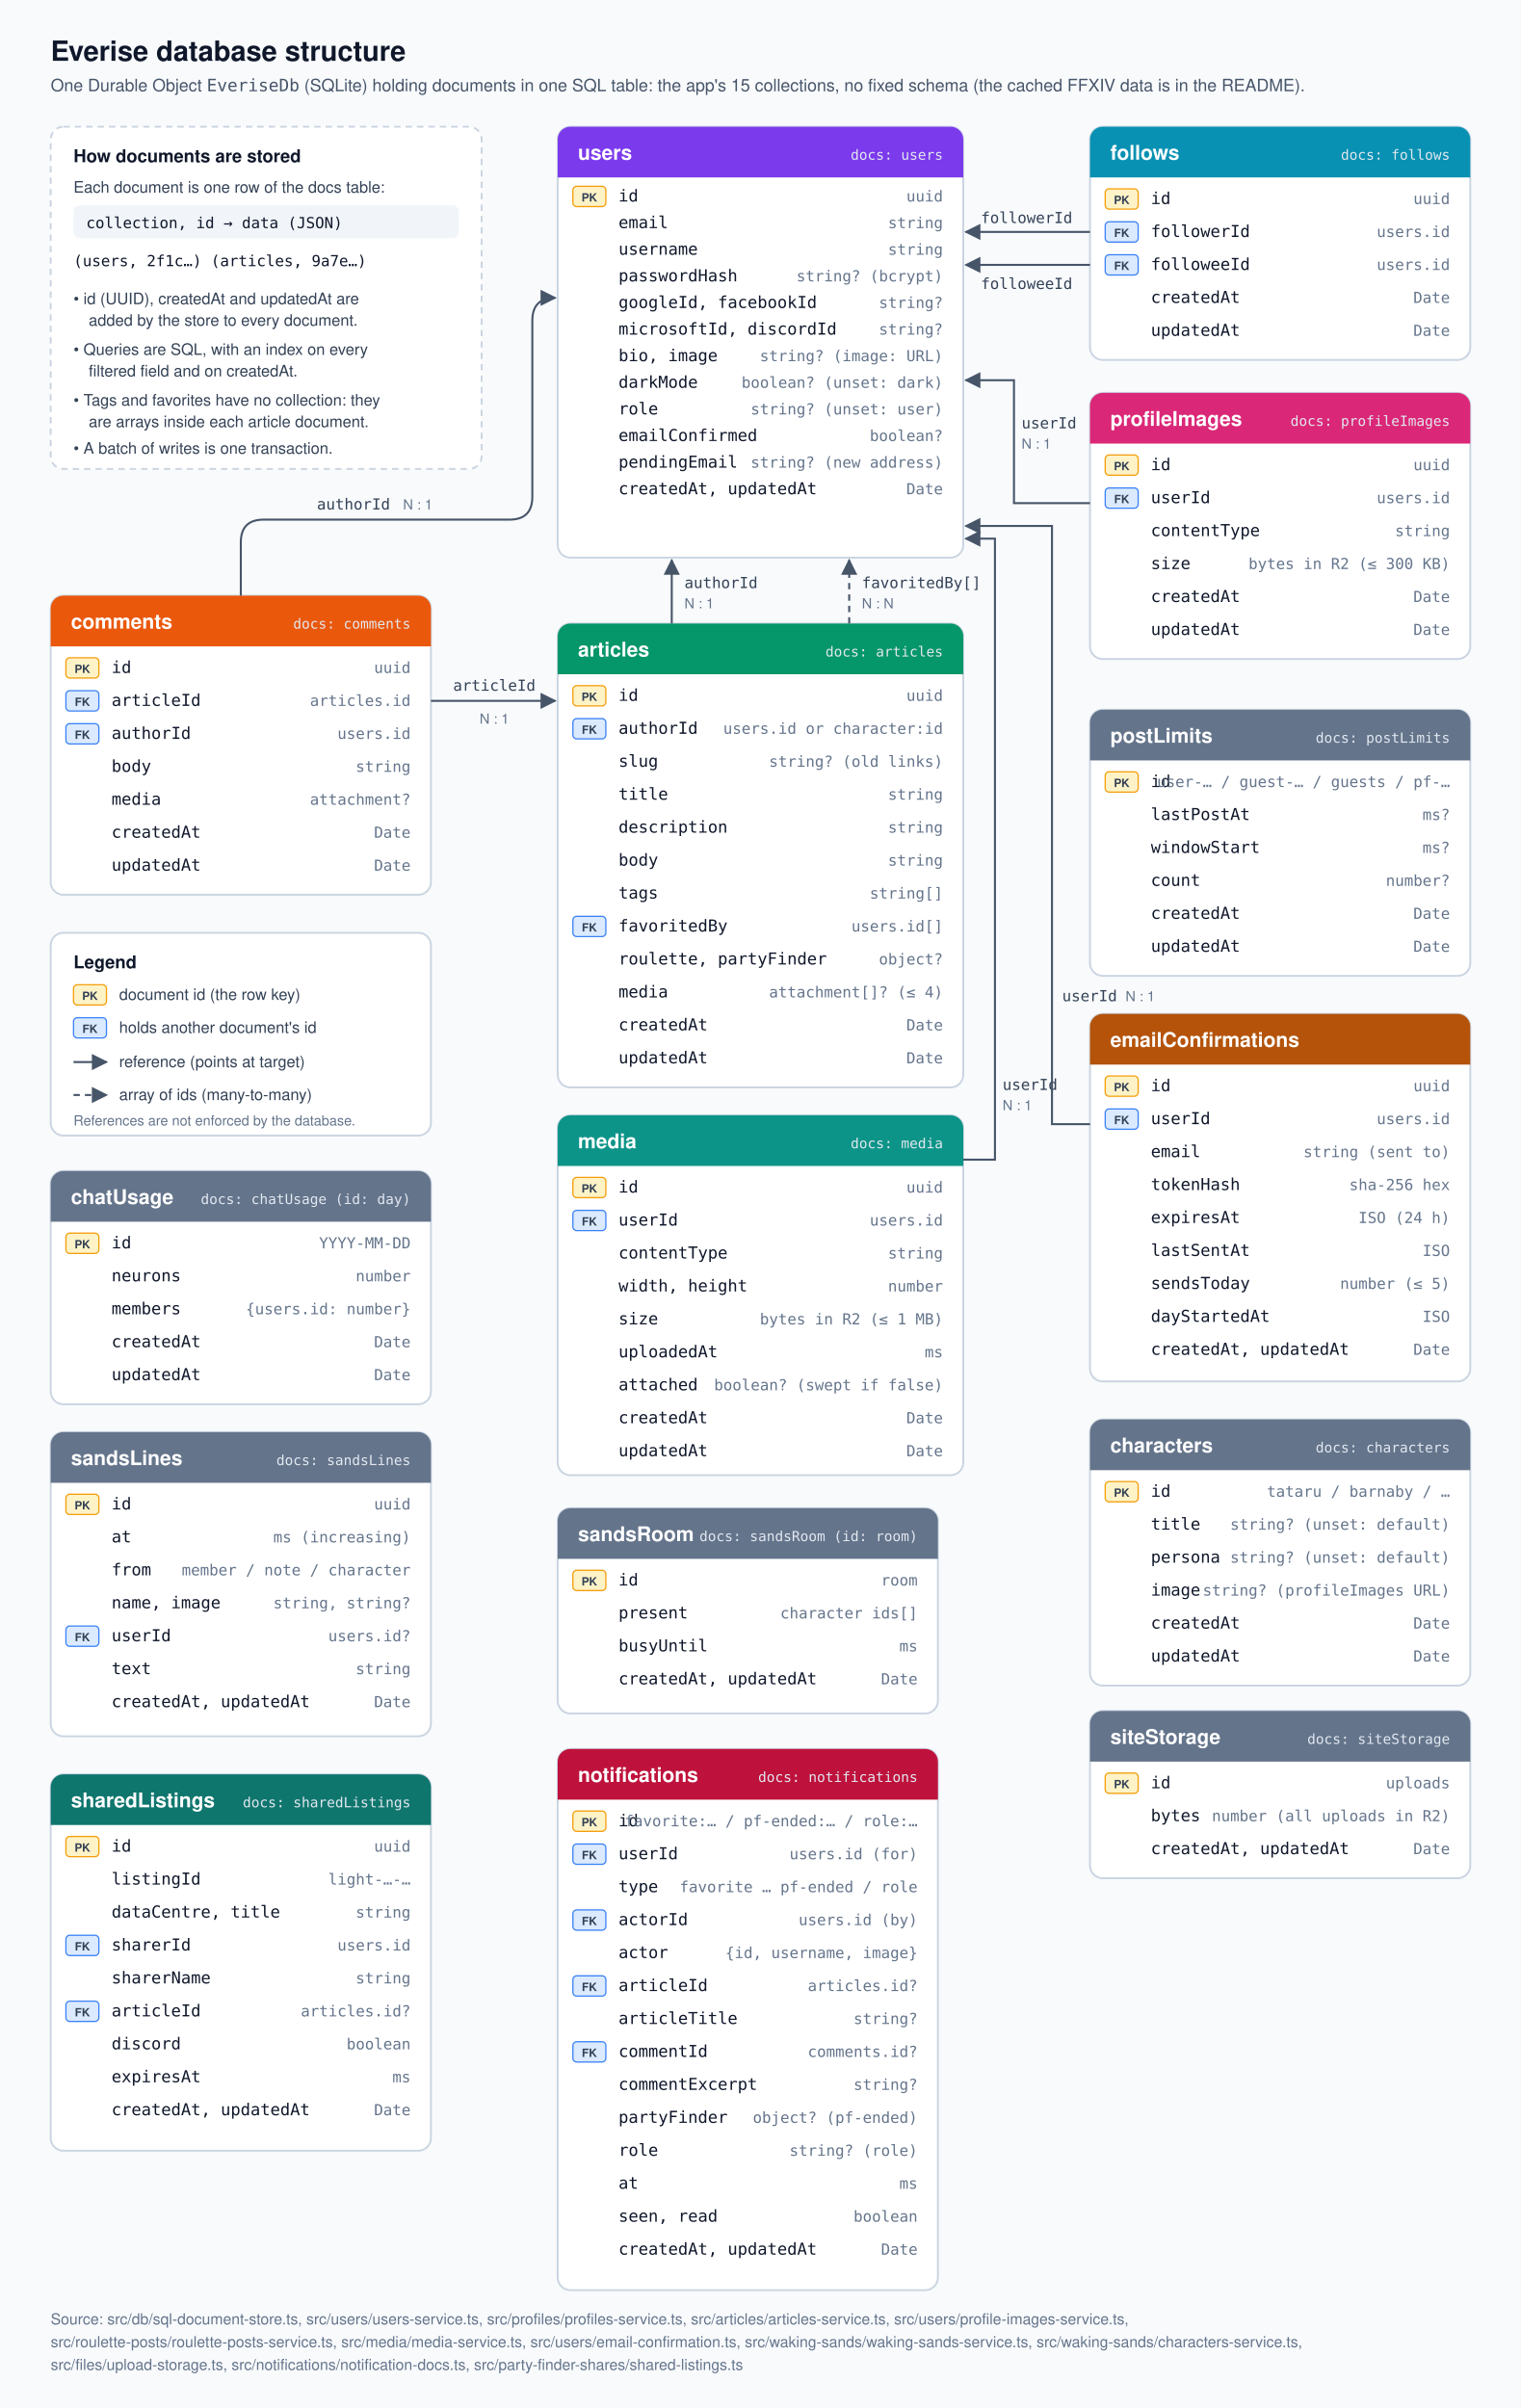
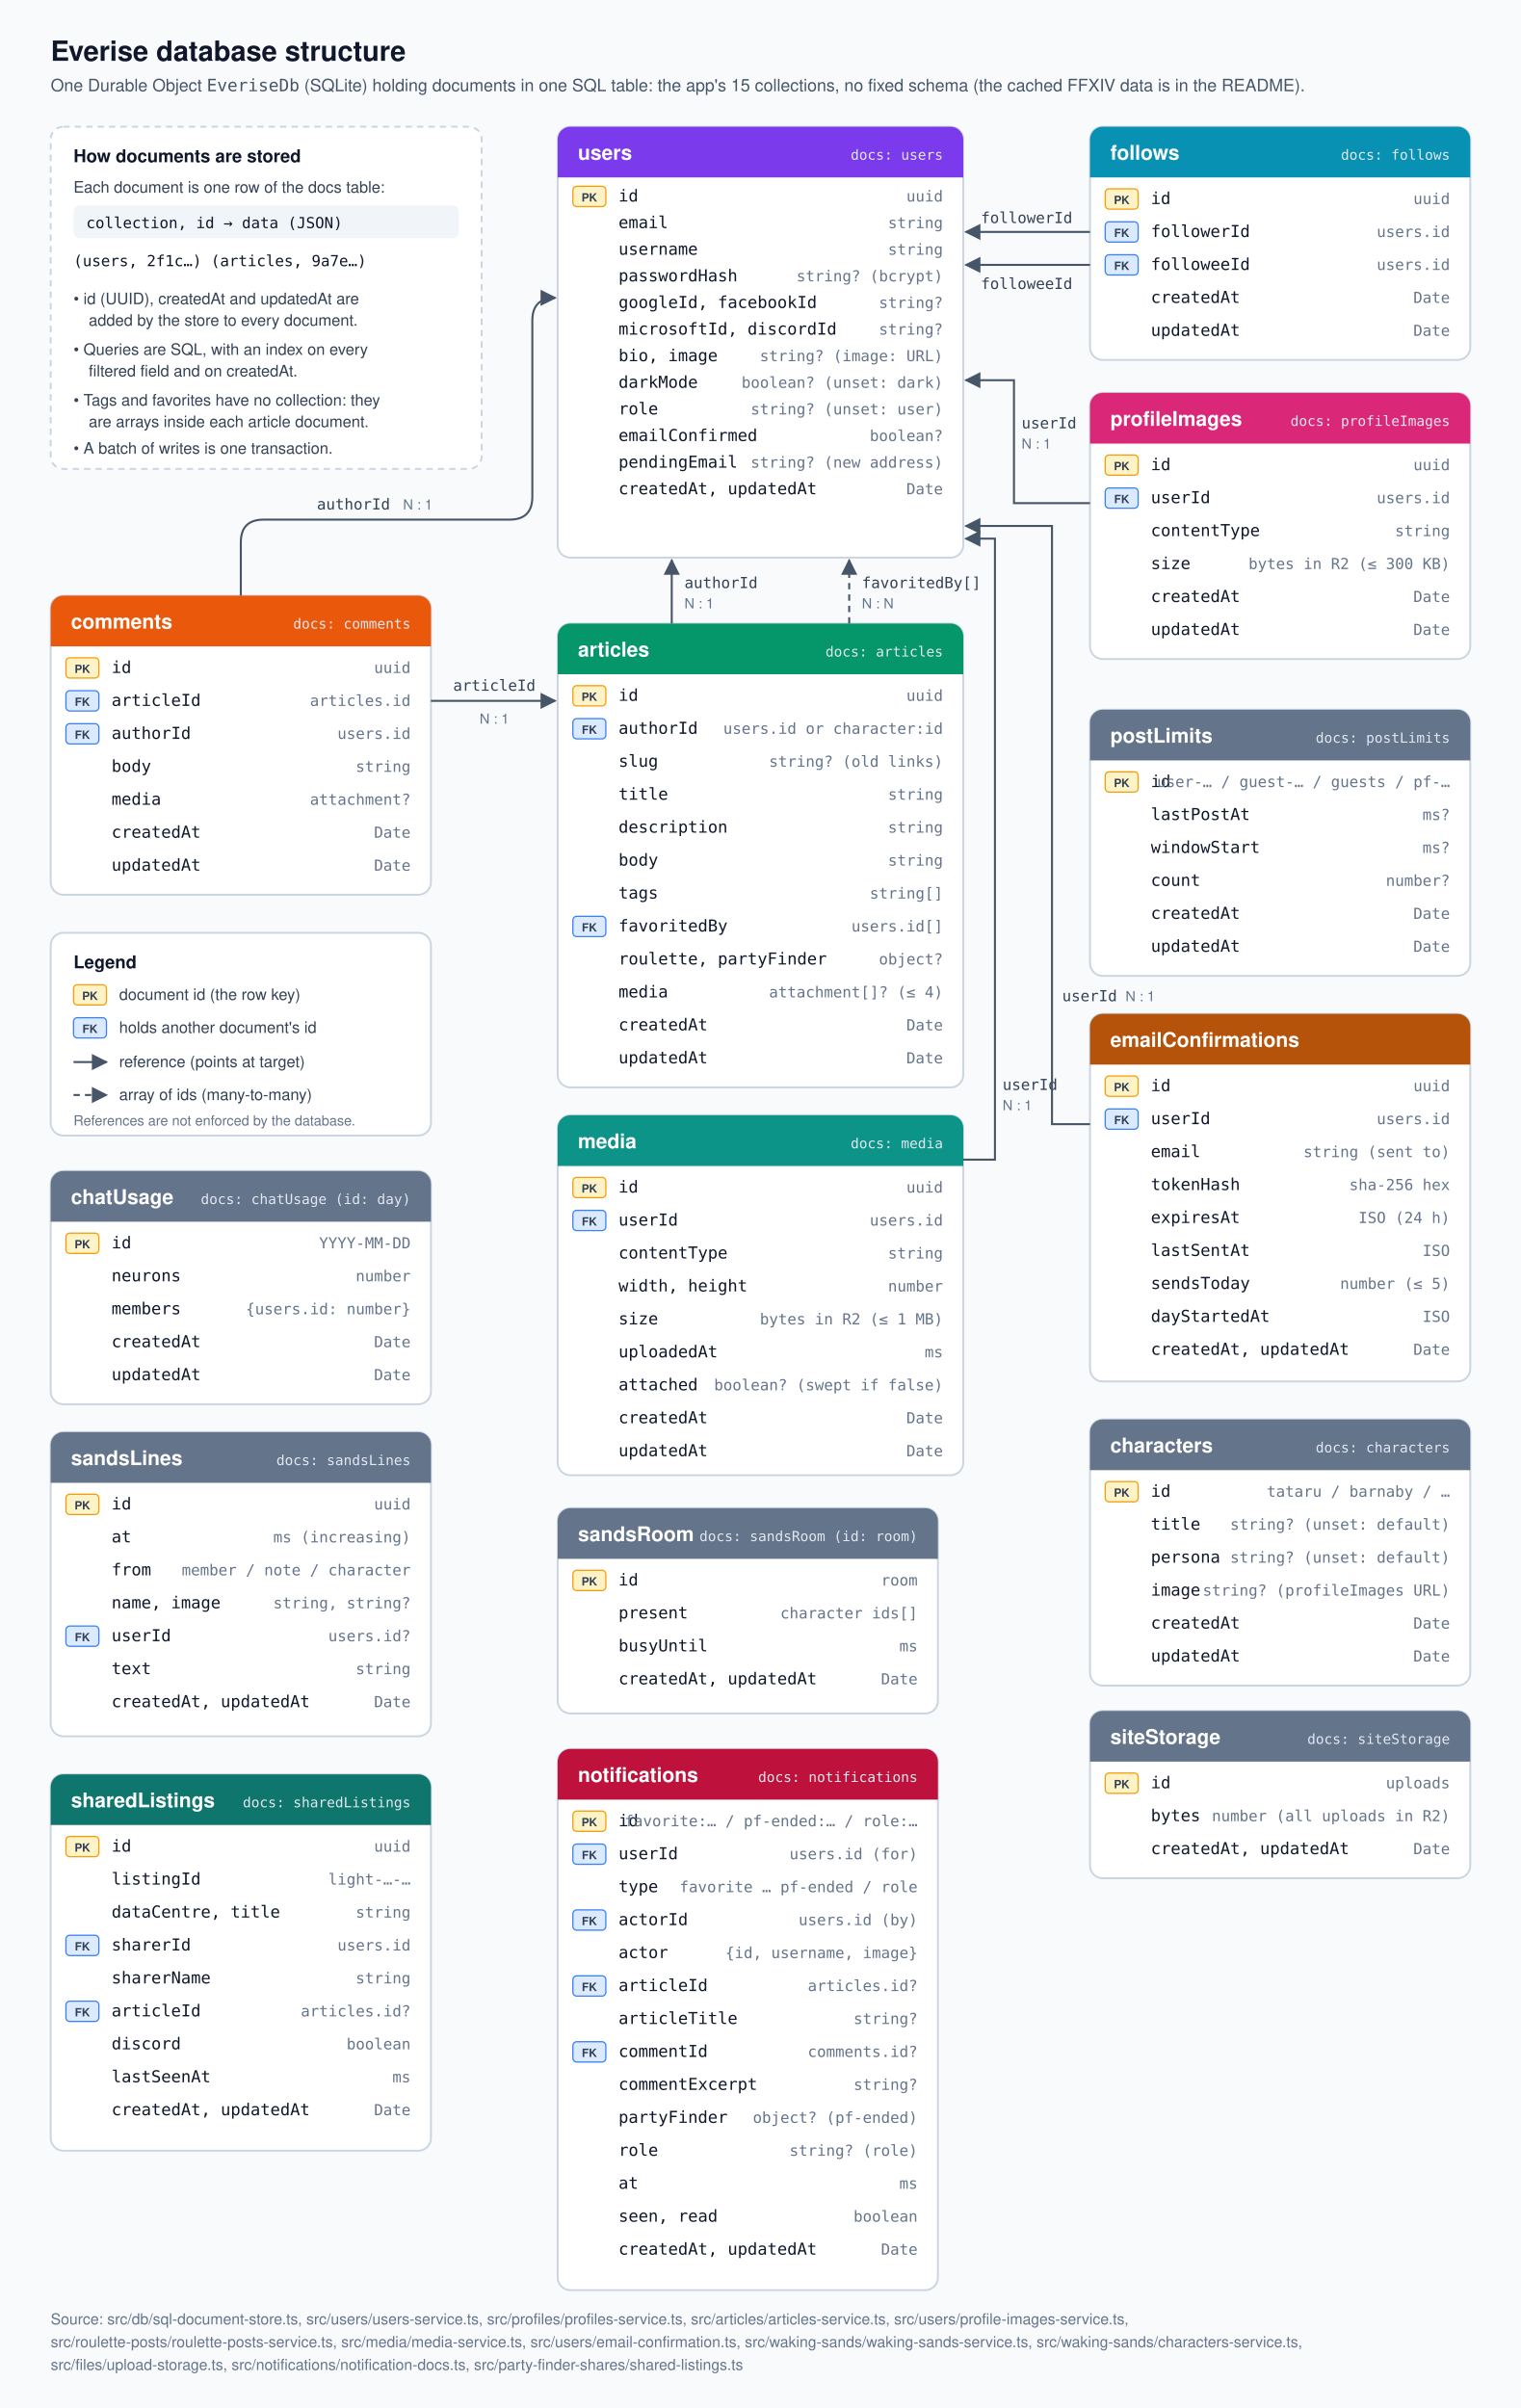
<svg xmlns="http://www.w3.org/2000/svg" width="1200" height="1900" viewBox="0 0 1200 1900" font-family="Segoe UI, Helvetica, Arial, sans-serif">
  <defs>
    <marker id="arrow" viewBox="0 0 10 10" refX="9" refY="5" markerWidth="8" markerHeight="8" orient="auto-start-reverse">
      <path d="M0,0 L10,5 L0,10 z" fill="#475569" />
    </marker>
    <style>
      .box { fill: #ffffff; stroke: #cbd5e1; stroke-width: 1.5; }
      .title { font-size: 16px; font-weight: 700; fill: #ffffff; }
      .key { font-size: 11px; fill: #e2e8f0; font-family: Consolas, Menlo, monospace; }
      .field { font-size: 13px; fill: #0f172a; font-family: Consolas, Menlo, monospace; }
      .type { font-size: 12px; fill: #64748b; font-family: Consolas, Menlo, monospace; }
      .pk { fill: #fef3c7; stroke: #f59e0b; }
      .fk { fill: #dbeafe; stroke: #3b82f6; }
      .badge { font-size: 9px; font-weight: 700; fill: #334155; }
      .rel { fill: none; stroke: #475569; stroke-width: 1.6; }
      .rel-label { font-size: 12px; fill: #334155; font-family: Consolas, Menlo, monospace; }
      .card { font-size: 11px; fill: #64748b; }
      .note-title { font-size: 14px; font-weight: 700; fill: #0f172a; }
      .note { font-size: 12.5px; fill: #334155; }
      .mono { font-family: Consolas, Menlo, monospace; font-size: 12px; fill: #0f172a; }
    </style>
  </defs>
  <rect width="1200" height="1900" fill="#f8fafc" />
  <text x="40" y="48" font-size="22" font-weight="700" fill="#0f172a">Everise database structure</text>
  <text x="40" y="72" font-size="13.5" fill="#475569">One Durable Object <tspan font-family="Consolas, Menlo, monospace">EveriseDb</tspan> (SQLite) holding documents in one SQL table: the app's 15 collections, no fixed schema (the cached FFXIV data is in the README).</text>
  <rect x="40" y="100" width="340" height="270" rx="10" fill="#ffffff" stroke="#cbd5e1" stroke-width="1.5" stroke-dasharray="5 4" />
  <text x="58" y="128" class="note-title">How documents are stored</text>
  <text x="58" y="152" class="note">Each document is one row of the docs table:</text>
  <rect x="58" y="162" width="304" height="26" rx="5" fill="#f1f5f9" />
  <text x="68" y="180" class="mono">collection, id  →  data (JSON)</text>
  <text x="58" y="210" class="mono" fill="#475569">(users, 2f1c…)  (articles, 9a7e…)</text>
  <text x="58" y="240" class="note">• id (UUID), createdAt and updatedAt are</text>
  <text x="70" y="257" class="note">added by the store to every document.</text>
  <text x="58" y="280" class="note">• Queries are SQL, with an index on every</text>
  <text x="70" y="297" class="note">filtered field and on createdAt.</text>
  <text x="58" y="320" class="note">• Tags and favorites have no collection: they</text>
  <text x="70" y="337" class="note">are arrays inside each article document.</text>
  <text x="58" y="358" class="note">• A batch of writes is one transaction.</text>
  <g>
    <rect x="440" y="100" width="320" height="340" rx="10" class="box" />
    <path d="M450,100 h300 a10,10 0 0 1 10,10 v30 h-320 v-30 a10,10 0 0 1 10,-10 z" fill="#7c3aed" />
    <text x="456" y="126" class="title">users</text>
    <text x="744" y="126" class="key" text-anchor="end">docs: users</text>
    <rect x="452" y="147" width="26" height="16" rx="3" class="pk" />
    <text x="465" y="159" class="badge" text-anchor="middle">PK</text>
    <text x="488" y="159" class="field">id</text>
    <text x="744" y="159" class="type" text-anchor="end">uuid</text>
    <text x="488" y="180" class="field">email</text>
    <text x="744" y="180" class="type" text-anchor="end">string</text>
    <text x="488" y="201" class="field">username</text>
    <text x="744" y="201" class="type" text-anchor="end">string</text>
    <text x="488" y="222" class="field">passwordHash</text>
    <text x="744" y="222" class="type" text-anchor="end">string? (bcrypt)</text>
    <text x="488" y="243" class="field">googleId, facebookId</text>
    <text x="744" y="243" class="type" text-anchor="end">string?</text>
    <text x="488" y="264" class="field">microsoftId, discordId</text>
    <text x="744" y="264" class="type" text-anchor="end">string?</text>
    <text x="488" y="285" class="field">bio, image</text>
    <text x="744" y="285" class="type" text-anchor="end">string? (image: URL)</text>
    <text x="488" y="306" class="field">darkMode</text>
    <text x="744" y="306" class="type" text-anchor="end">boolean? (unset: dark)</text>
    <text x="488" y="327" class="field">role</text>
    <text x="744" y="327" class="type" text-anchor="end">string? (unset: user)</text>
    <text x="488" y="348" class="field">emailConfirmed</text>
    <text x="744" y="348" class="type" text-anchor="end">boolean?</text>
    <text x="488" y="369" class="field">pendingEmail</text>
    <text x="744" y="369" class="type" text-anchor="end">string? (new address)</text>
    <text x="488" y="390" class="field">createdAt, updatedAt</text>
    <text x="744" y="390" class="type" text-anchor="end">Date</text>
  </g>
  <g>
    <rect x="860" y="100" width="300" height="184" rx="10" class="box" />
    <path d="M870,100 h280 a10,10 0 0 1 10,10 v30 h-300 v-30 a10,10 0 0 1 10,-10 z" fill="#0891b2" />
    <text x="876" y="126" class="title">follows</text>
    <text x="1144" y="126" class="key" text-anchor="end">docs: follows</text>
    <rect x="872" y="149" width="26" height="16" rx="3" class="pk" />
    <text x="885" y="161" class="badge" text-anchor="middle">PK</text>
    <text x="908" y="161" class="field">id</text>
    <text x="1144" y="161" class="type" text-anchor="end">uuid</text>
    <rect x="872" y="175" width="26" height="16" rx="3" class="fk" />
    <text x="885" y="187" class="badge" text-anchor="middle">FK</text>
    <text x="908" y="187" class="field">followerId</text>
    <text x="1144" y="187" class="type" text-anchor="end">users.id</text>
    <rect x="872" y="201" width="26" height="16" rx="3" class="fk" />
    <text x="885" y="213" class="badge" text-anchor="middle">FK</text>
    <text x="908" y="213" class="field">followeeId</text>
    <text x="1144" y="213" class="type" text-anchor="end">users.id</text>
    <text x="908" y="239" class="field">createdAt</text>
    <text x="1144" y="239" class="type" text-anchor="end">Date</text>
    <text x="908" y="265" class="field">updatedAt</text>
    <text x="1144" y="265" class="type" text-anchor="end">Date</text>
  </g>
  <g transform="translate(0 52)">
    <rect x="440" y="440" width="320" height="366" rx="10" class="box" />
    <path d="M450,440 h300 a10,10 0 0 1 10,10 v30 h-320 v-30 a10,10 0 0 1 10,-10 z" fill="#059669" />
    <text x="456" y="466" class="title">articles</text>
    <text x="744" y="466" class="key" text-anchor="end">docs: articles</text>
    <rect x="452" y="489" width="26" height="16" rx="3" class="pk" />
    <text x="465" y="501" class="badge" text-anchor="middle">PK</text>
    <text x="488" y="501" class="field">id</text>
    <text x="744" y="501" class="type" text-anchor="end">uuid</text>
    <rect x="452" y="515" width="26" height="16" rx="3" class="fk" />
    <text x="465" y="527" class="badge" text-anchor="middle">FK</text>
    <text x="488" y="527" class="field">authorId</text>
    <text x="744" y="527" class="type" text-anchor="end">users.id or character:id</text>
    <text x="488" y="553" class="field">slug</text>
    <text x="744" y="553" class="type" text-anchor="end">string? (old links)</text>
    <text x="488" y="579" class="field">title</text>
    <text x="744" y="579" class="type" text-anchor="end">string</text>
    <text x="488" y="605" class="field">description</text>
    <text x="744" y="605" class="type" text-anchor="end">string</text>
    <text x="488" y="631" class="field">body</text>
    <text x="744" y="631" class="type" text-anchor="end">string</text>
    <text x="488" y="657" class="field">tags</text>
    <text x="744" y="657" class="type" text-anchor="end">string[]</text>
    <rect x="452" y="671" width="26" height="16" rx="3" class="fk" />
    <text x="465" y="683" class="badge" text-anchor="middle">FK</text>
    <text x="488" y="683" class="field">favoritedBy</text>
    <text x="744" y="683" class="type" text-anchor="end">users.id[]</text>
    <text x="488" y="709" class="field">roulette, partyFinder</text>
    <text x="744" y="709" class="type" text-anchor="end">object?</text>
    <text x="488" y="735" class="field">media</text>
    <text x="744" y="735" class="type" text-anchor="end">attachment[]? (≤ 4)</text>
    <text x="488" y="761" class="field">createdAt</text>
    <text x="744" y="761" class="type" text-anchor="end">Date</text>
    <text x="488" y="787" class="field">updatedAt</text>
    <text x="744" y="787" class="type" text-anchor="end">Date</text>
  </g>
  <g>
    <rect x="40" y="470" width="300" height="236" rx="10" class="box" />
    <path d="M50,470 h280 a10,10 0 0 1 10,10 v30 h-300 v-30 a10,10 0 0 1 10,-10 z" fill="#ea580c" />
    <text x="56" y="496" class="title">comments</text>
    <text x="324" y="496" class="key" text-anchor="end">docs: comments</text>
    <rect x="52" y="519" width="26" height="16" rx="3" class="pk" />
    <text x="65" y="531" class="badge" text-anchor="middle">PK</text>
    <text x="88" y="531" class="field">id</text>
    <text x="324" y="531" class="type" text-anchor="end">uuid</text>
    <rect x="52" y="545" width="26" height="16" rx="3" class="fk" />
    <text x="65" y="557" class="badge" text-anchor="middle">FK</text>
    <text x="88" y="557" class="field">articleId</text>
    <text x="324" y="557" class="type" text-anchor="end">articles.id</text>
    <rect x="52" y="571" width="26" height="16" rx="3" class="fk" />
    <text x="65" y="583" class="badge" text-anchor="middle">FK</text>
    <text x="88" y="583" class="field">authorId</text>
    <text x="324" y="583" class="type" text-anchor="end">users.id</text>
    <text x="88" y="609" class="field">body</text>
    <text x="324" y="609" class="type" text-anchor="end">string</text>
    <text x="88" y="635" class="field">media</text>
    <text x="324" y="635" class="type" text-anchor="end">attachment?</text>
    <text x="88" y="661" class="field">createdAt</text>
    <text x="324" y="661" class="type" text-anchor="end">Date</text>
    <text x="88" y="687" class="field">updatedAt</text>
    <text x="324" y="687" class="type" text-anchor="end">Date</text>
  </g>
  <path d="M860,183 H762" class="rel" marker-end="url(#arrow)" />
  <text x="810" y="176" class="rel-label" text-anchor="middle">followerId</text>
  <path d="M860,209 H762" class="rel" marker-end="url(#arrow)" />
  <text x="810" y="228" class="rel-label" text-anchor="middle">followeeId</text>
  <path d="M530,492 V442" class="rel" marker-end="url(#arrow)" />
  <text x="540" y="464" class="rel-label">authorId</text>
  <text x="540" y="480" class="card">N : 1</text>
  <path d="M670,492 V442" class="rel" stroke-dasharray="5 4" marker-end="url(#arrow)" />
  <text x="680" y="464" class="rel-label">favoritedBy[]</text>
  <text x="680" y="480" class="card">N : N</text>
  <path d="M340,553 H438" class="rel" marker-end="url(#arrow)" />
  <text x="390" y="545" class="rel-label" text-anchor="middle">articleId</text>
  <text x="390" y="571" class="card" text-anchor="middle">N : 1</text>
  <path d="M190,470 V428 Q190,410 208,410 H402 Q420,410 420,392 V253 Q420,235 438,235" class="rel" marker-end="url(#arrow)" />
  <text x="250" y="402" class="rel-label">authorId</text>
  <text x="318" y="402" class="card">N : 1</text>
  <g>
    <rect x="860" y="310" width="300" height="210" rx="10" class="box" />
    <path d="M870,310 h280 a10,10 0 0 1 10,10 v30 h-300 v-30 a10,10 0 0 1 10,-10 z" fill="#db2777" />
    <text x="876" y="336" class="title">profileImages</text>
    <text x="1144" y="336" class="key" text-anchor="end">docs: profileImages</text>
    <rect x="872" y="359" width="26" height="16" rx="3" class="pk" />
    <text x="885" y="371" class="badge" text-anchor="middle">PK</text>
    <text x="908" y="371" class="field">id</text>
    <text x="1144" y="371" class="type" text-anchor="end">uuid</text>
    <rect x="872" y="385" width="26" height="16" rx="3" class="fk" />
    <text x="885" y="397" class="badge" text-anchor="middle">FK</text>
    <text x="908" y="397" class="field">userId</text>
    <text x="1144" y="397" class="type" text-anchor="end">users.id</text>
    <text x="908" y="423" class="field">contentType</text>
    <text x="1144" y="423" class="type" text-anchor="end">string</text>
    <text x="908" y="449" class="field">size</text>
    <text x="1144" y="449" class="type" text-anchor="end">bytes in R2 (≤ 300 KB)</text>
    <text x="908" y="475" class="field">createdAt</text>
    <text x="1144" y="475" class="type" text-anchor="end">Date</text>
    <text x="908" y="501" class="field">updatedAt</text>
    <text x="1144" y="501" class="type" text-anchor="end">Date</text>
  </g>
  <path d="M860,397 H800 V300 H762" class="rel" marker-end="url(#arrow)" />
  <text x="806" y="338" class="rel-label">userId</text>
  <text x="806" y="354" class="card">N : 1</text>
  <g>
    <rect x="860" y="560" width="300" height="210" rx="10" class="box" />
    <path d="M870,560 h280 a10,10 0 0 1 10,10 v30 h-300 v-30 a10,10 0 0 1 10,-10 z" fill="#64748b" />
    <text x="876" y="586" class="title">postLimits</text>
    <text x="1144" y="586" class="key" text-anchor="end">docs: postLimits</text>
    <rect x="872" y="609" width="26" height="16" rx="3" class="pk" />
    <text x="885" y="621" class="badge" text-anchor="middle">PK</text>
    <text x="908" y="621" class="field">id</text>
    <text x="1144" y="621" class="type" text-anchor="end">user-… / guest-… / guests / pf-…</text>
    <text x="908" y="647" class="field">lastPostAt</text>
    <text x="1144" y="647" class="type" text-anchor="end">ms?</text>
    <text x="908" y="673" class="field">windowStart</text>
    <text x="1144" y="673" class="type" text-anchor="end">ms?</text>
    <text x="908" y="699" class="field">count</text>
    <text x="1144" y="699" class="type" text-anchor="end">number?</text>
    <text x="908" y="725" class="field">createdAt</text>
    <text x="1144" y="725" class="type" text-anchor="end">Date</text>
    <text x="908" y="751" class="field">updatedAt</text>
    <text x="1144" y="751" class="type" text-anchor="end">Date</text>
  </g>
  <g>
    <rect x="440" y="880" width="320" height="284" rx="10" class="box" />
    <path d="M450,880 h300 a10,10 0 0 1 10,10 v30 h-320 v-30 a10,10 0 0 1 10,-10 z" fill="#0d9488" />
    <text x="456" y="906" class="title">media</text>
    <text x="744" y="906" class="key" text-anchor="end">docs: media</text>
    <rect x="452" y="929" width="26" height="16" rx="3" class="pk" />
    <text x="465" y="941" class="badge" text-anchor="middle">PK</text>
    <text x="488" y="941" class="field">id</text>
    <text x="744" y="941" class="type" text-anchor="end">uuid</text>
    <rect x="452" y="955" width="26" height="16" rx="3" class="fk" />
    <text x="465" y="967" class="badge" text-anchor="middle">FK</text>
    <text x="488" y="967" class="field">userId</text>
    <text x="744" y="967" class="type" text-anchor="end">users.id</text>
    <text x="488" y="993" class="field">contentType</text>
    <text x="744" y="993" class="type" text-anchor="end">string</text>
    <text x="488" y="1019" class="field">width, height</text>
    <text x="744" y="1019" class="type" text-anchor="end">number</text>
    <text x="488" y="1045" class="field">size</text>
    <text x="744" y="1045" class="type" text-anchor="end">bytes in R2 (≤ 1 MB)</text>
    <text x="488" y="1071" class="field">uploadedAt</text>
    <text x="744" y="1071" class="type" text-anchor="end">ms</text>
    <text x="488" y="1097" class="field">attached</text>
    <text x="744" y="1097" class="type" text-anchor="end">boolean? (swept if false)</text>
    <text x="488" y="1123" class="field">createdAt</text>
    <text x="744" y="1123" class="type" text-anchor="end">Date</text>
    <text x="488" y="1149" class="field">updatedAt</text>
    <text x="744" y="1149" class="type" text-anchor="end">Date</text>
  </g>
  <path d="M760,915 H785 V425 H762" class="rel" marker-end="url(#arrow)" />
  <text x="791" y="860" class="rel-label">userId</text>
  <text x="791" y="876" class="card">N : 1</text>
  <g>
    <rect x="860" y="800" width="300" height="290" rx="10" class="box" />
    <path d="M870,800 h280 a10,10 0 0 1 10,10 v30 h-300 v-30 a10,10 0 0 1 10,-10 z" fill="#b45309" />
    <text x="876" y="826" class="title">emailConfirmations</text>
    <rect x="872" y="849" width="26" height="16" rx="3" class="pk" />
    <text x="885" y="861" class="badge" text-anchor="middle">PK</text>
    <text x="908" y="861" class="field">id</text>
    <text x="1144" y="861" class="type" text-anchor="end">uuid</text>
    <rect x="872" y="875" width="26" height="16" rx="3" class="fk" />
    <text x="885" y="887" class="badge" text-anchor="middle">FK</text>
    <text x="908" y="887" class="field">userId</text>
    <text x="1144" y="887" class="type" text-anchor="end">users.id</text>
    <text x="908" y="913" class="field">email</text>
    <text x="1144" y="913" class="type" text-anchor="end">string (sent to)</text>
    <text x="908" y="939" class="field">tokenHash</text>
    <text x="1144" y="939" class="type" text-anchor="end">sha-256 hex</text>
    <text x="908" y="965" class="field">expiresAt</text>
    <text x="1144" y="965" class="type" text-anchor="end">ISO (24 h)</text>
    <text x="908" y="991" class="field">lastSentAt</text>
    <text x="1144" y="991" class="type" text-anchor="end">ISO</text>
    <text x="908" y="1017" class="field">sendsToday</text>
    <text x="1144" y="1017" class="type" text-anchor="end">number (≤ 5)</text>
    <text x="908" y="1043" class="field">dayStartedAt</text>
    <text x="1144" y="1043" class="type" text-anchor="end">ISO</text>
    <text x="908" y="1069" class="field">createdAt, updatedAt</text>
    <text x="1144" y="1069" class="type" text-anchor="end">Date</text>
  </g>
  <path d="M860,887 H830 V415 H762" class="rel" marker-end="url(#arrow)" />
  <text x="838" y="790" class="rel-label">userId</text>
  <text x="888" y="790" class="card">N : 1</text>
  <g>
    <rect x="40" y="924" width="300" height="184" rx="10" class="box" />
    <path d="M50,924 h280 a10,10 0 0 1 10,10 v30 h-300 v-30 a10,10 0 0 1 10,-10 z" fill="#64748b" />
    <text x="56" y="950" class="title">chatUsage</text>
    <text x="324" y="950" class="key" text-anchor="end">docs: chatUsage (id: day)</text>
    <rect x="52" y="973" width="26" height="16" rx="3" class="pk" />
    <text x="65" y="985" class="badge" text-anchor="middle">PK</text>
    <text x="88" y="985" class="field">id</text>
    <text x="324" y="985" class="type" text-anchor="end">YYYY-MM-DD</text>
    <text x="88" y="1011" class="field">neurons</text>
    <text x="324" y="1011" class="type" text-anchor="end">number</text>
    <text x="88" y="1037" class="field">members</text>
    <text x="324" y="1037" class="type" text-anchor="end">{users.id: number}</text>
    <text x="88" y="1063" class="field">createdAt</text>
    <text x="324" y="1063" class="type" text-anchor="end">Date</text>
    <text x="88" y="1089" class="field">updatedAt</text>
    <text x="324" y="1089" class="type" text-anchor="end">Date</text>
  </g>
  <g>
    <rect x="860" y="1350" width="300" height="132" rx="10" class="box" />
    <path d="M870,1350 h280 a10,10 0 0 1 10,10 v30 h-300 v-30 a10,10 0 0 1 10,-10 z" fill="#64748b" />
    <text x="876" y="1376" class="title">siteStorage</text>
    <text x="1144" y="1376" class="key" text-anchor="end">docs: siteStorage</text>
    <rect x="872" y="1399" width="26" height="16" rx="3" class="pk" />
    <text x="885" y="1411" class="badge" text-anchor="middle">PK</text>
    <text x="908" y="1411" class="field">id</text>
    <text x="1144" y="1411" class="type" text-anchor="end">uploads</text>
    <text x="908" y="1437" class="field">bytes</text>
    <text x="1144" y="1437" class="type" text-anchor="end">number (all uploads in R2)</text>
    <text x="908" y="1463" class="field">createdAt, updatedAt</text>
    <text x="1144" y="1463" class="type" text-anchor="end">Date</text>
  </g>
  <g>
    <rect x="860" y="1120" width="300" height="210" rx="10" class="box" />
    <path d="M870,1120 h280 a10,10 0 0 1 10,10 v30 h-300 v-30 a10,10 0 0 1 10,-10 z" fill="#64748b" />
    <text x="876" y="1146" class="title">characters</text>
    <text x="1144" y="1146" class="key" text-anchor="end">docs: characters</text>
    <rect x="872" y="1169" width="26" height="16" rx="3" class="pk" />
    <text x="885" y="1181" class="badge" text-anchor="middle">PK</text>
    <text x="908" y="1181" class="field">id</text>
    <text x="1144" y="1181" class="type" text-anchor="end">tataru / barnaby / …</text>
    <text x="908" y="1207" class="field">title</text>
    <text x="1144" y="1207" class="type" text-anchor="end">string? (unset: default)</text>
    <text x="908" y="1233" class="field">persona</text>
    <text x="1144" y="1233" class="type" text-anchor="end">string? (unset: default)</text>
    <text x="908" y="1259" class="field">image</text>
    <text x="1144" y="1259" class="type" text-anchor="end">string? (profileImages URL)</text>
    <text x="908" y="1285" class="field">createdAt</text>
    <text x="1144" y="1285" class="type" text-anchor="end">Date</text>
    <text x="908" y="1311" class="field">updatedAt</text>
    <text x="1144" y="1311" class="type" text-anchor="end">Date</text>
  </g>
  <g>
    <rect x="40" y="1130" width="300" height="240" rx="10" class="box" />
    <path d="M50,1130 h280 a10,10 0 0 1 10,10 v30 h-300 v-30 a10,10 0 0 1 10,-10 z" fill="#64748b" />
    <text x="56" y="1156" class="title">sandsLines</text>
    <text x="324" y="1156" class="key" text-anchor="end">docs: sandsLines</text>
    <rect x="52" y="1179" width="26" height="16" rx="3" class="pk" />
    <text x="65" y="1191" class="badge" text-anchor="middle">PK</text>
    <text x="88" y="1191" class="field">id</text>
    <text x="324" y="1191" class="type" text-anchor="end">uuid</text>
    <text x="88" y="1217" class="field">at</text>
    <text x="324" y="1217" class="type" text-anchor="end">ms (increasing)</text>
    <text x="88" y="1243" class="field">from</text>
    <text x="324" y="1243" class="type" text-anchor="end">member / note / character</text>
    <text x="88" y="1269" class="field">name, image</text>
    <text x="324" y="1269" class="type" text-anchor="end">string, string?</text>
    <rect x="52" y="1283" width="26" height="16" rx="3" class="fk" />
    <text x="65" y="1295" class="badge" text-anchor="middle">FK</text>
    <text x="88" y="1295" class="field">userId</text>
    <text x="324" y="1295" class="type" text-anchor="end">users.id?</text>
    <text x="88" y="1321" class="field">text</text>
    <text x="324" y="1321" class="type" text-anchor="end">string</text>
    <text x="88" y="1347" class="field">createdAt, updatedAt</text>
    <text x="324" y="1347" class="type" text-anchor="end">Date</text>
  </g>
  <g>
    <rect x="440" y="1190" width="300" height="162" rx="10" class="box" />
    <path d="M450,1190 h280 a10,10 0 0 1 10,10 v30 h-300 v-30 a10,10 0 0 1 10,-10 z" fill="#64748b" />
    <text x="456" y="1216" class="title">sandsRoom</text>
    <text x="724" y="1216" class="key" text-anchor="end">docs: sandsRoom (id: room)</text>
    <rect x="452" y="1239" width="26" height="16" rx="3" class="pk" />
    <text x="465" y="1251" class="badge" text-anchor="middle">PK</text>
    <text x="488" y="1251" class="field">id</text>
    <text x="724" y="1251" class="type" text-anchor="end">room</text>
    <text x="488" y="1277" class="field">present</text>
    <text x="724" y="1277" class="type" text-anchor="end">character ids[]</text>
    <text x="488" y="1303" class="field">busyUntil</text>
    <text x="724" y="1303" class="type" text-anchor="end">ms</text>
    <text x="488" y="1329" class="field">createdAt, updatedAt</text>
    <text x="724" y="1329" class="type" text-anchor="end">Date</text>
  </g>
  <g>
    <rect x="440" y="1380" width="300" height="427" rx="10" class="box" />
    <path d="M450,1380 h280 a10,10 0 0 1 10,10 v30 h-300 v-30 a10,10 0 0 1 10,-10 z" fill="#be123c" />
    <text x="456" y="1406" class="title">notifications</text>
    <text x="724" y="1406" class="key" text-anchor="end">docs: notifications</text>
    <rect x="452" y="1429" width="26" height="16" rx="3" class="pk" />
    <text x="465" y="1441" class="badge" text-anchor="middle">PK</text>
    <text x="488" y="1441" class="field">id</text>
    <text x="724" y="1441" class="type" text-anchor="end">favorite:… / pf-ended:… / role:…</text>
    <rect x="452" y="1455" width="26" height="16" rx="3" class="fk" />
    <text x="465" y="1467" class="badge" text-anchor="middle">FK</text>
    <text x="488" y="1467" class="field">userId</text>
    <text x="724" y="1467" class="type" text-anchor="end">users.id (for)</text>
    <text x="488" y="1493" class="field">type</text>
    <text x="724" y="1493" class="type" text-anchor="end">favorite … pf-ended / role</text>
    <rect x="452" y="1507" width="26" height="16" rx="3" class="fk" />
    <text x="465" y="1519" class="badge" text-anchor="middle">FK</text>
    <text x="488" y="1519" class="field">actorId</text>
    <text x="724" y="1519" class="type" text-anchor="end">users.id (by)</text>
    <text x="488" y="1545" class="field">actor</text>
    <text x="724" y="1545" class="type" text-anchor="end">{id, username, image}</text>
    <rect x="452" y="1559" width="26" height="16" rx="3" class="fk" />
    <text x="465" y="1571" class="badge" text-anchor="middle">FK</text>
    <text x="488" y="1571" class="field">articleId</text>
    <text x="724" y="1571" class="type" text-anchor="end">articles.id?</text>
    <text x="488" y="1597" class="field">articleTitle</text>
    <text x="724" y="1597" class="type" text-anchor="end">string?</text>
    <rect x="452" y="1611" width="26" height="16" rx="3" class="fk" />
    <text x="465" y="1623" class="badge" text-anchor="middle">FK</text>
    <text x="488" y="1623" class="field">commentId</text>
    <text x="724" y="1623" class="type" text-anchor="end">comments.id?</text>
    <text x="488" y="1649" class="field">commentExcerpt</text>
    <text x="724" y="1649" class="type" text-anchor="end">string?</text>
    <text x="488" y="1675" class="field">partyFinder</text>
    <text x="724" y="1675" class="type" text-anchor="end">object? (pf-ended)</text>
    <text x="488" y="1701" class="field">role</text>
    <text x="724" y="1701" class="type" text-anchor="end">string? (role)</text>
    <text x="488" y="1727" class="field">at</text>
    <text x="724" y="1727" class="type" text-anchor="end">ms</text>
    <text x="488" y="1753" class="field">seen, read</text>
    <text x="724" y="1753" class="type" text-anchor="end">boolean</text>
    <text x="488" y="1779" class="field">createdAt, updatedAt</text>
    <text x="724" y="1779" class="type" text-anchor="end">Date</text>
  </g>
  <g>
    <rect x="40" y="1400" width="300" height="297" rx="10" class="box" />
    <path d="M50,1400 h280 a10,10 0 0 1 10,10 v30 h-300 v-30 a10,10 0 0 1 10,-10 z" fill="#0f766e" />
    <text x="56" y="1426" class="title">sharedListings</text>
    <text x="324" y="1426" class="key" text-anchor="end">docs: sharedListings</text>
    <rect x="52" y="1449" width="26" height="16" rx="3" class="pk" />
    <text x="65" y="1461" class="badge" text-anchor="middle">PK</text>
    <text x="88" y="1461" class="field">id</text>
    <text x="324" y="1461" class="type" text-anchor="end">uuid</text>
    <text x="88" y="1487" class="field">listingId</text>
    <text x="324" y="1487" class="type" text-anchor="end">light-…-…</text>
    <text x="88" y="1513" class="field">dataCentre, title</text>
    <text x="324" y="1513" class="type" text-anchor="end">string</text>
    <rect x="52" y="1527" width="26" height="16" rx="3" class="fk" />
    <text x="65" y="1539" class="badge" text-anchor="middle">FK</text>
    <text x="88" y="1539" class="field">sharerId</text>
    <text x="324" y="1539" class="type" text-anchor="end">users.id</text>
    <text x="88" y="1565" class="field">sharerName</text>
    <text x="324" y="1565" class="type" text-anchor="end">string</text>
    <rect x="52" y="1579" width="26" height="16" rx="3" class="fk" />
    <text x="65" y="1591" class="badge" text-anchor="middle">FK</text>
    <text x="88" y="1591" class="field">articleId</text>
    <text x="324" y="1591" class="type" text-anchor="end">articles.id?</text>
    <text x="88" y="1617" class="field">discord</text>
    <text x="324" y="1617" class="type" text-anchor="end">boolean</text>
-     <text x="88" y="1643" class="field">expiresAt</text>
+     <text x="88" y="1643" class="field">lastSeenAt</text>
    <text x="324" y="1643" class="type" text-anchor="end">ms</text>
    <text x="88" y="1669" class="field">createdAt, updatedAt</text>
    <text x="324" y="1669" class="type" text-anchor="end">Date</text>
  </g>
  <g transform="translate(0 26)">
    <rect x="40" y="710" width="300" height="160" rx="10" fill="#ffffff" stroke="#cbd5e1" stroke-width="1.5" />
    <text x="58" y="738" class="note-title">Legend</text>
    <rect x="58" y="751" width="26" height="16" rx="3" class="pk" />
    <text x="71" y="763" class="badge" text-anchor="middle">PK</text>
    <text x="94" y="763" class="note">document id (the row key)</text>
    <rect x="58" y="777" width="26" height="16" rx="3" class="fk" />
    <text x="71" y="789" class="badge" text-anchor="middle">FK</text>
    <text x="94" y="789" class="note">holds another document's id</text>
    <path d="M58,812 H84" class="rel" marker-end="url(#arrow)" />
    <text x="94" y="816" class="note">reference (points at target)</text>
    <path d="M58,838 H84" class="rel" stroke-dasharray="5 4" marker-end="url(#arrow)" />
    <text x="94" y="842" class="note">array of ids (many-to-many)</text>
    <text x="58" y="862" class="card">References are not enforced by the database.</text>
  </g>
  <text x="40" y="1834" font-size="12" fill="#64748b">Source: src/db/sql-document-store.ts, src/users/users-service.ts, src/profiles/profiles-service.ts, src/articles/articles-service.ts, src/users/profile-images-service.ts,</text>
  <text x="40" y="1852" font-size="12" fill="#64748b">src/roulette-posts/roulette-posts-service.ts, src/media/media-service.ts, src/users/email-confirmation.ts, src/waking-sands/waking-sands-service.ts, src/waking-sands/characters-service.ts,</text>
  <text x="40" y="1870" font-size="12" fill="#64748b">src/files/upload-storage.ts, src/notifications/notification-docs.ts, src/party-finder-shares/shared-listings.ts</text>
</svg>
